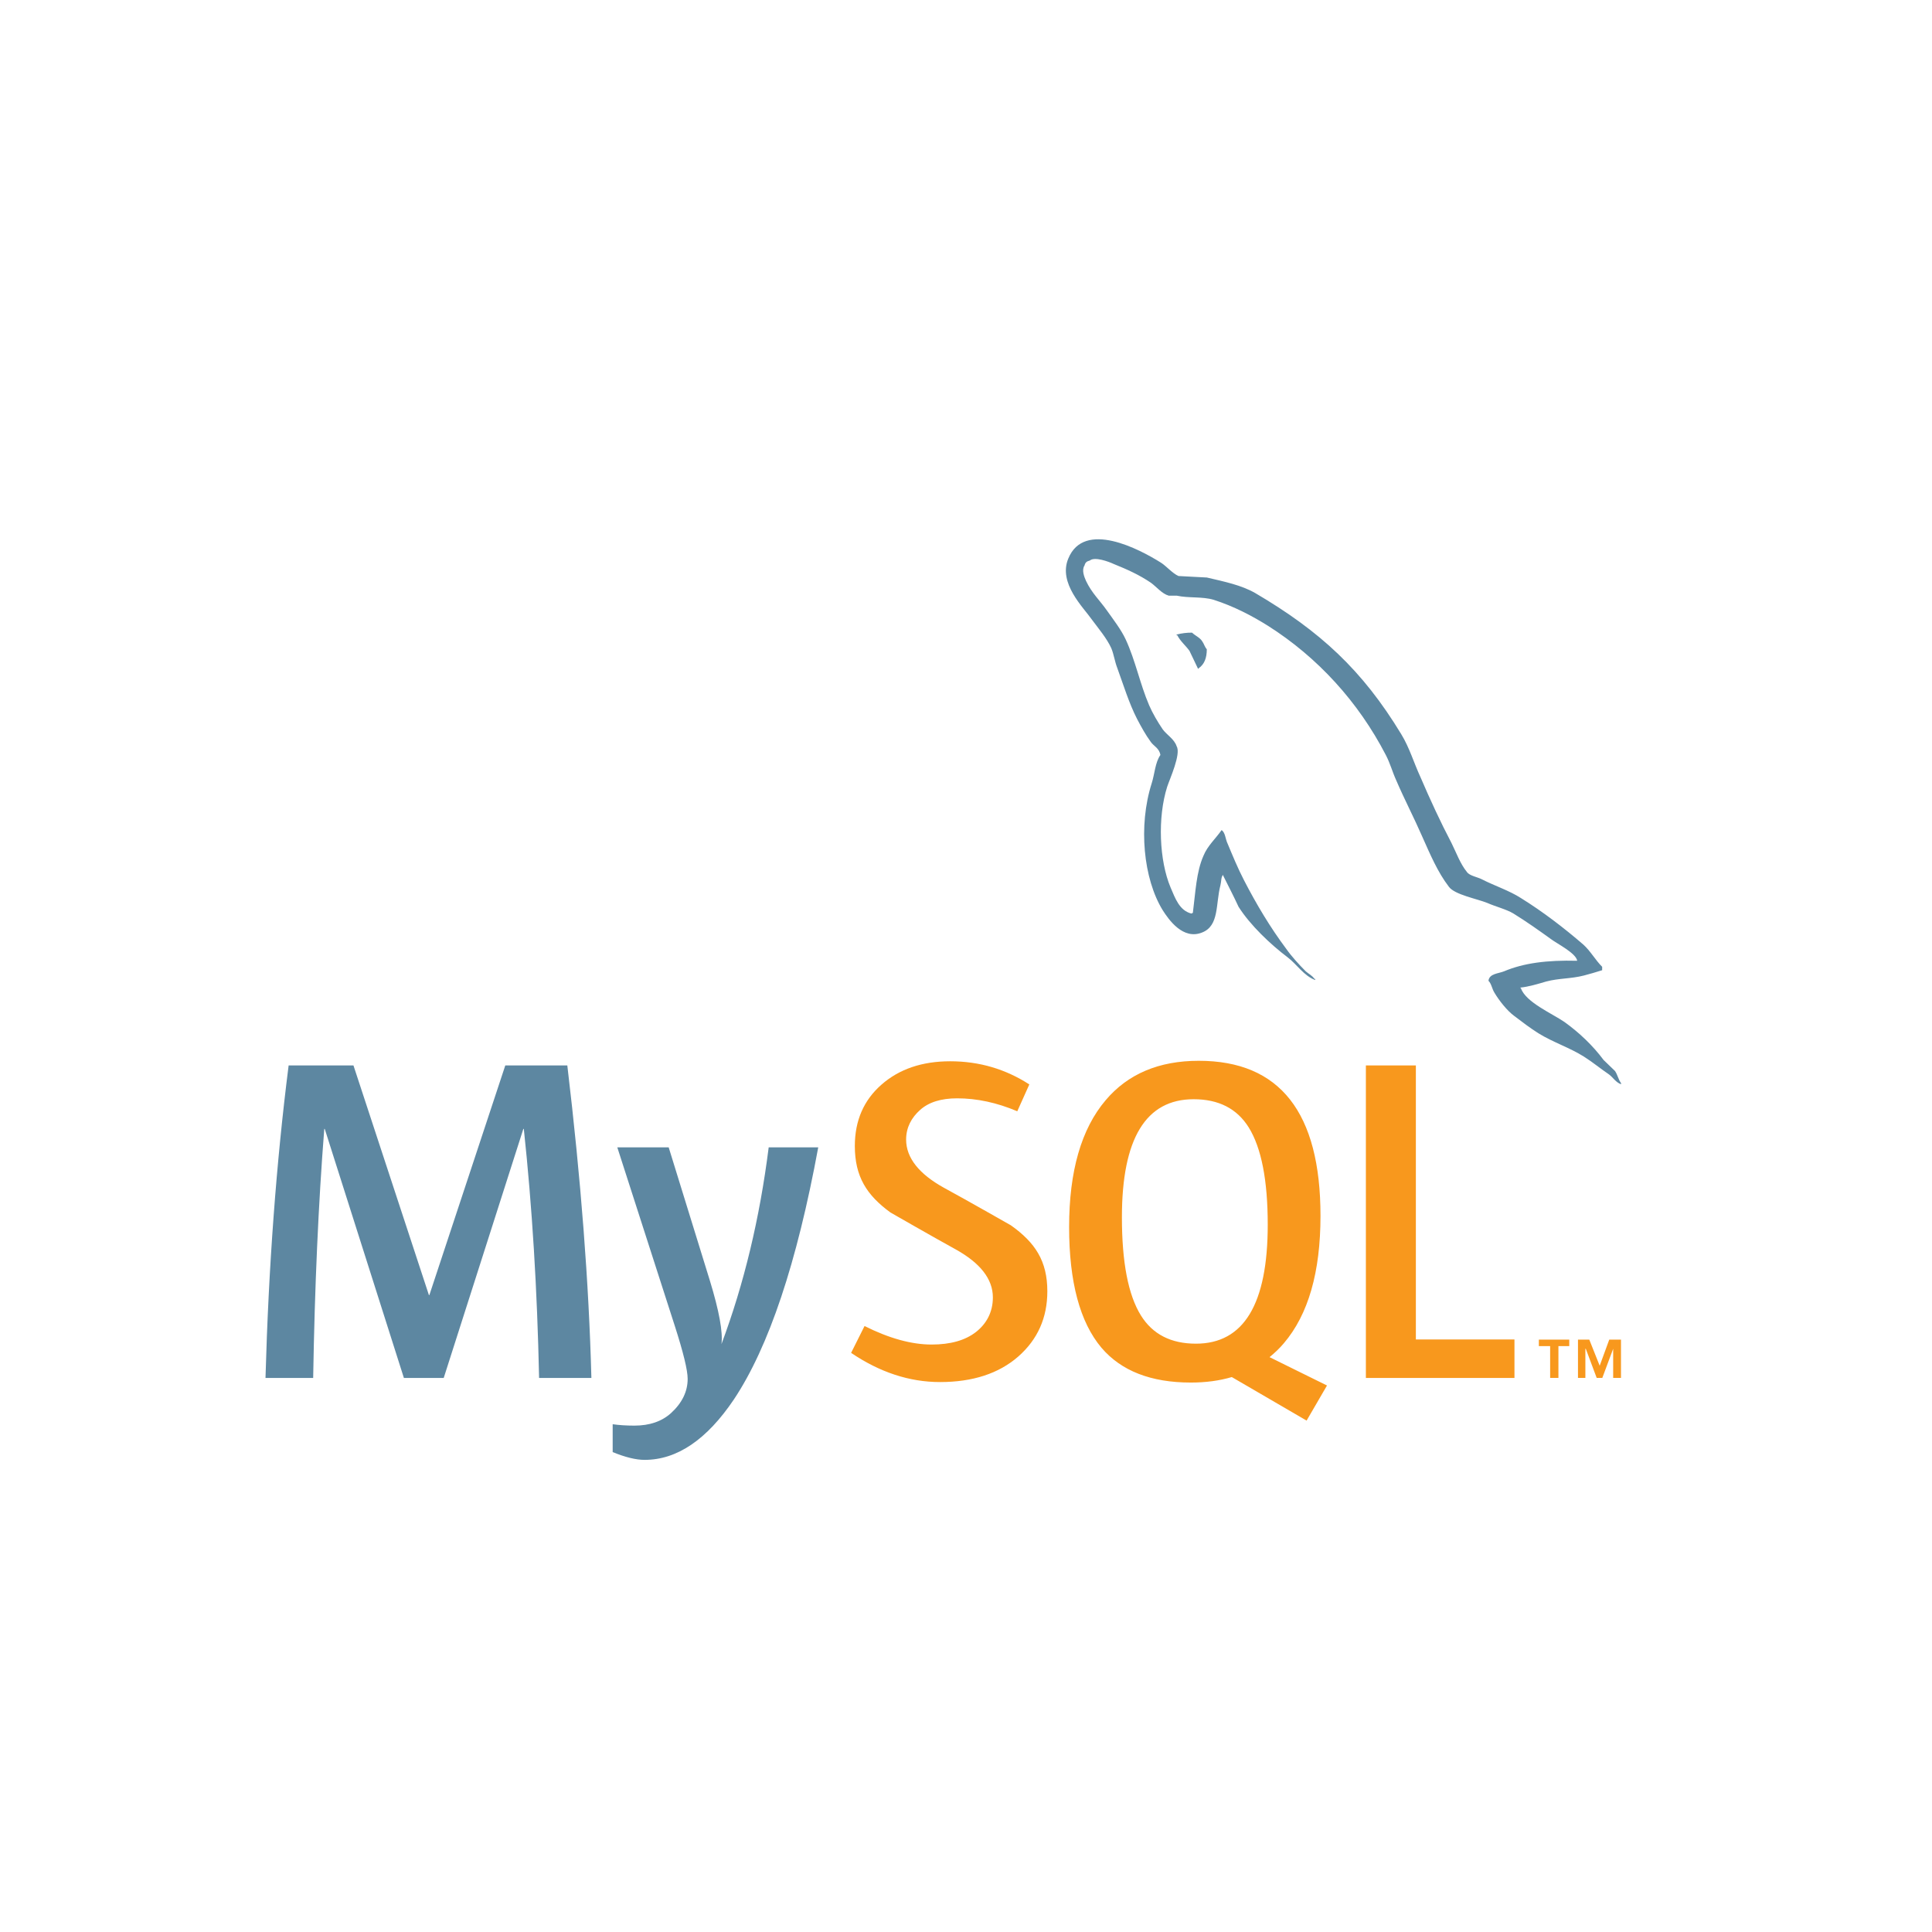
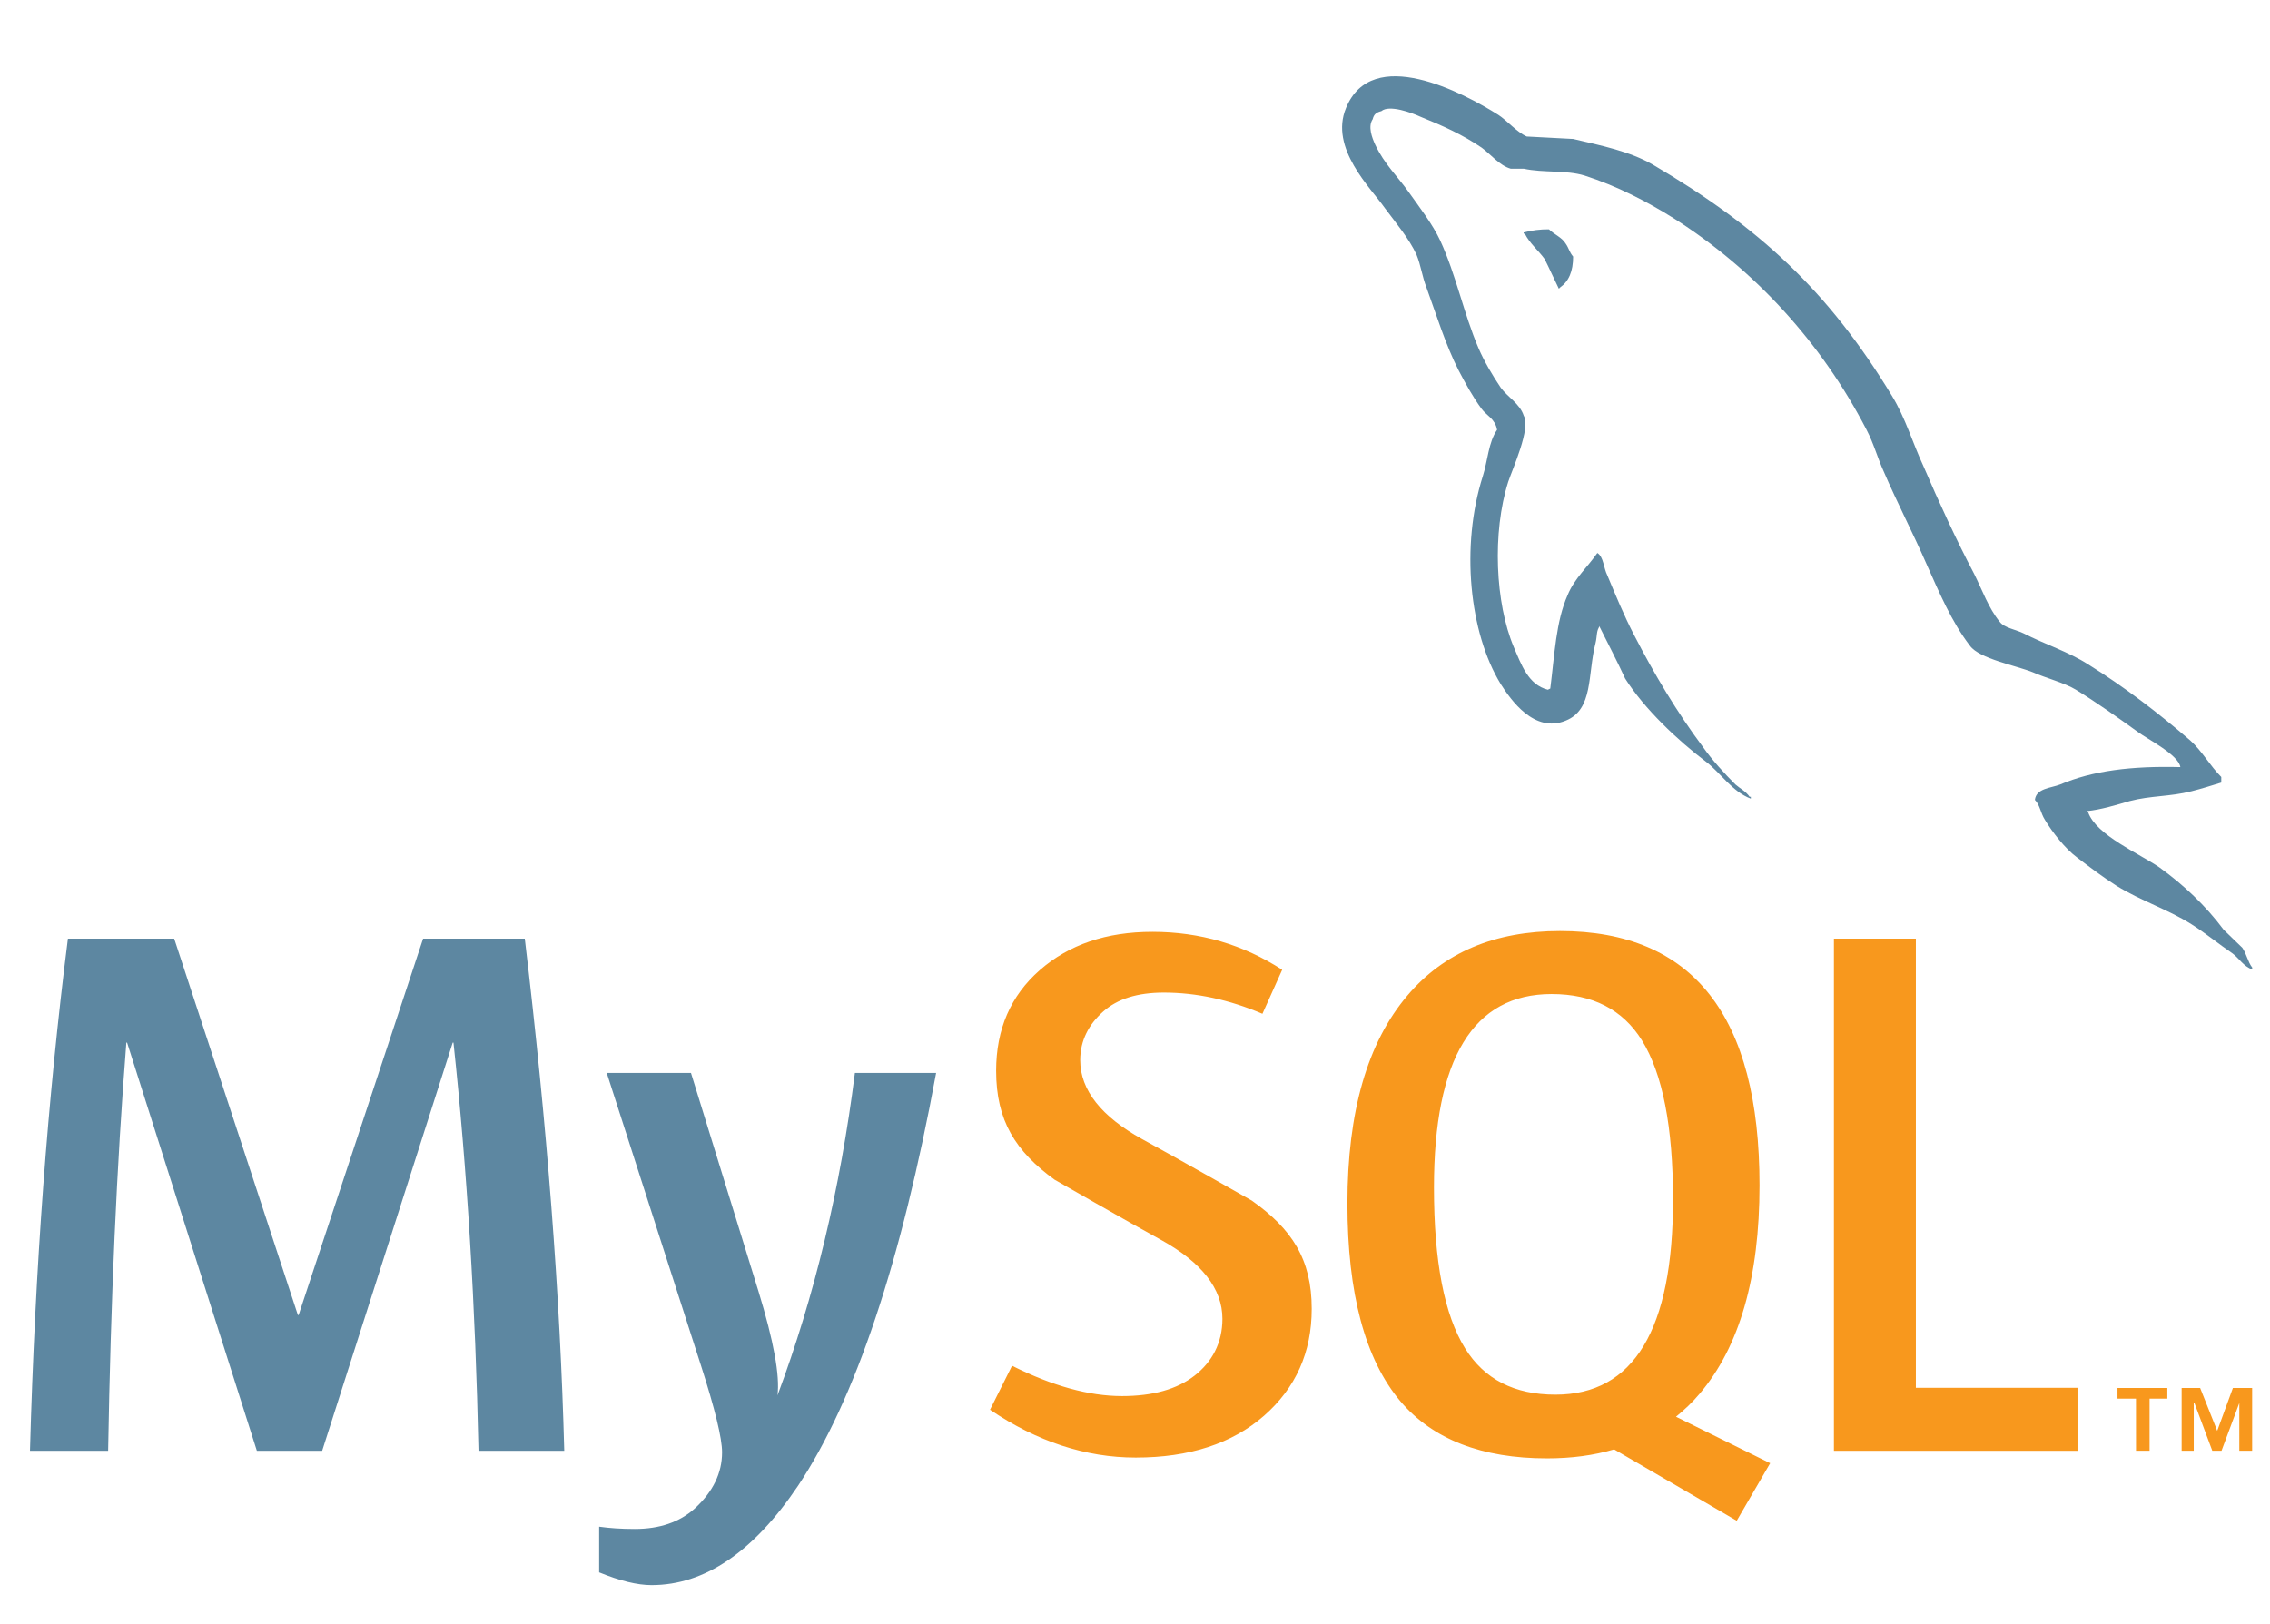
- <svg xmlns="http://www.w3.org/2000/svg" width="800px" height="800px" viewBox="-18.458 -22.75 191.151 191.151">
-   <path d="M-18.458 6.58h191.151v132.49H-18.458V6.58z" fill="none" />
+ <svg xmlns="http://www.w3.org/2000/svg" viewBox="6 26 137 98">
  <path d="M40.054 113.583h-5.175c-.183-8.735-.687-16.947-1.511-24.642h-.046l-7.879 24.642h-3.94l-7.832-24.642h-.045c-.581 7.388-.947 15.602-1.099 24.642H7.81c.304-10.993 1.068-21.299 2.289-30.919h6.414l7.465 22.719h.046l7.511-22.719h6.137c1.344 11.268 2.138 21.575 2.382 30.919M62.497 90.771c-2.107 11.434-4.887 19.742-8.337 24.928-2.688 3.992-5.633 5.99-8.84 5.99-.855 0-1.91-.258-3.16-.77v-2.757c.611.088 1.328.138 2.152.138 1.498 0 2.702-.412 3.62-1.238 1.098-1.006 1.647-2.137 1.647-3.388 0-.858-.428-2.612-1.282-5.268L42.618 90.77h5.084l4.076 13.19c.916 2.995 1.298 5.086 1.145 6.277 2.229-5.953 3.786-12.444 4.673-19.468h4.901v.002z" fill="#5d87a1" />
  <path d="M131.382 113.583h-14.7V82.664h4.945v27.113h9.755v3.806zM112.834 114.33l-5.684-2.805c.504-.414.986-.862 1.42-1.381 2.416-2.838 3.621-7.035 3.621-12.594 0-10.229-4.014-15.346-12.045-15.346-3.938 0-7.01 1.298-9.207 3.895-2.414 2.84-3.619 7.022-3.619 12.551 0 5.435 1.068 9.422 3.205 11.951 1.955 2.291 4.902 3.438 8.843 3.438 1.47 0 2.819-.18 4.048-.543l7.4 4.308 2.018-3.474zm-18.413-6.934c-1.252-2.014-1.878-5.248-1.878-9.707 0-7.785 2.365-11.682 7.1-11.682 2.475 0 4.289.932 5.449 2.792 1.25 2.017 1.879 5.222 1.879 9.619 0 7.849-2.367 11.774-7.099 11.774-2.476.001-4.29-.928-5.451-2.796M85.165 105.013c0 2.622-.962 4.773-2.884 6.458-1.924 1.678-4.504 2.519-7.737 2.519-3.024 0-5.956-.966-8.794-2.888l1.329-2.655c2.442 1.223 4.653 1.831 6.638 1.831 1.863 0 3.319-.413 4.375-1.232 1.055-.822 1.684-1.975 1.684-3.433 0-1.837-1.281-3.407-3.631-4.722-2.167-1.19-6.501-3.678-6.501-3.678-2.349-1.712-3.525-3.55-3.525-6.578 0-2.506.877-4.529 2.632-6.068 1.757-1.545 4.024-2.315 6.803-2.315 2.87 0 5.479.769 7.829 2.291l-1.192 2.656c-2.01-.854-3.994-1.281-5.951-1.281-1.585 0-2.809.381-3.66 1.146-.858.762-1.387 1.737-1.387 2.933 0 1.828 1.308 3.418 3.722 4.759 2.196 1.192 6.638 3.723 6.638 3.723 2.409 1.709 3.612 3.53 3.612 6.534" fill="#f8981d" />
  <path d="M137.59 72.308c-2.99-.076-5.305.225-7.248 1.047-.561.224-1.453.224-1.531.933.303.3.338.784.601 1.198.448.747 1.229 1.752 1.942 2.276.783.6 1.569 1.194 2.393 1.717 1.453.899 3.1 1.422 4.516 2.318.825.521 1.645 1.195 2.471 1.756.406.299.666.784 1.193.971v-.114c-.264-.336-.339-.822-.598-1.196l-1.122-1.082c-1.084-1.456-2.431-2.727-3.884-3.771-1.196-.824-3.812-1.944-4.297-3.322l-.076-.076c.822-.077 1.797-.375 2.578-.604 1.271-.335 2.43-.259 3.734-.594.6-.15 1.195-.338 1.797-.523v-.337c-.676-.673-1.158-1.567-1.869-2.203-1.902-1.643-3.998-3.25-6.164-4.595-1.16-.749-2.652-1.231-3.887-1.868-.445-.225-1.195-.336-1.457-.71-.67-.822-1.047-1.904-1.533-2.877-1.08-2.053-2.129-4.331-3.061-6.502-.674-1.456-1.084-2.91-1.906-4.257-3.85-6.35-8.031-10.196-14.457-13.971-1.381-.786-3.024-1.121-4.779-1.533l-2.803-.148c-.598-.262-1.197-.973-1.719-1.309-2.132-1.344-7.621-4.257-9.189-.411-1.01 2.431 1.494 4.821 2.354 6.054.635.856 1.458 1.83 1.902 2.802.263.635.337 1.309.6 1.98.598 1.644 1.157 3.473 1.943 5.007.41.782.857 1.604 1.381 2.312.3.414.822.597.936 1.272-.521.744-.562 1.867-.861 2.801-1.344 4.221-.819 9.45 1.086 12.552.596.934 2.018 2.99 3.92 2.202 1.684-.672 1.311-2.801 1.795-4.668.111-.451.038-.747.262-1.043v.073c.521 1.045 1.047 2.052 1.53 3.1 1.159 1.829 3.177 3.735 4.858 5.002.895.676 1.604 1.832 2.725 2.245V74.1h-.074c-.227-.335-.559-.485-.857-.745-.674-.673-1.42-1.495-1.943-2.241-1.566-2.093-2.952-4.41-4.182-6.801-.602-1.16-1.121-2.428-1.606-3.586-.226-.447-.226-1.121-.601-1.346-.562.821-1.381 1.532-1.791 2.538-.711 1.609-.785 3.588-1.049 5.646l-.147.072c-1.19-.299-1.604-1.53-2.056-2.575-1.119-2.654-1.307-6.914-.336-9.976.26-.783 1.385-3.249.936-3.995-.225-.715-.973-1.122-1.383-1.685-.482-.708-1.01-1.604-1.346-2.39-.896-2.091-1.347-4.408-2.312-6.498-.451-.974-1.234-1.982-1.868-2.879-.712-1.008-1.495-1.718-2.058-2.913-.186-.411-.447-1.083-.148-1.53.073-.3.225-.412.523-.487.484-.409 1.867.111 2.352.336 1.385.56 2.543 1.083 3.699 1.867.523.375 1.084 1.085 1.755 1.272h.786c1.193.26 2.538.072 3.661.41 1.979.636 3.772 1.569 5.38 2.576 4.893 3.103 8.928 7.512 11.652 12.778.447.858.637 1.644 1.045 2.539.787 1.832 1.76 3.7 2.541 5.493.785 1.755 1.533 3.547 2.654 5.005.559.784 2.805 1.195 3.812 1.606.745.335 1.905.633 2.577 1.044 1.271.783 2.537 1.682 3.732 2.543.595.448 2.465 1.382 2.576 2.13M99.484 39.844a5.82 5.82 0 0 0-1.529.188v.075h.072c.301.597.824 1.011 1.197 1.532.301.599.562 1.193.857 1.791l.072-.074c.527-.373.789-.971.789-1.868-.227-.264-.262-.522-.451-.784-.22-.374-.705-.56-1.007-.86" fill="#5d87a1" />
  <path d="M141.148 113.578h.774v-3.788h-1.161l-.947 2.585-1.029-2.585h-1.118v3.788h.731v-2.882h.041l1.078 2.882h.557l1.074-2.882v2.882zm-6.235 0h.819v-3.146h1.072v-.643h-3.008v.643h1.115l.002 3.146z" fill="#f8981d" />
</svg>
